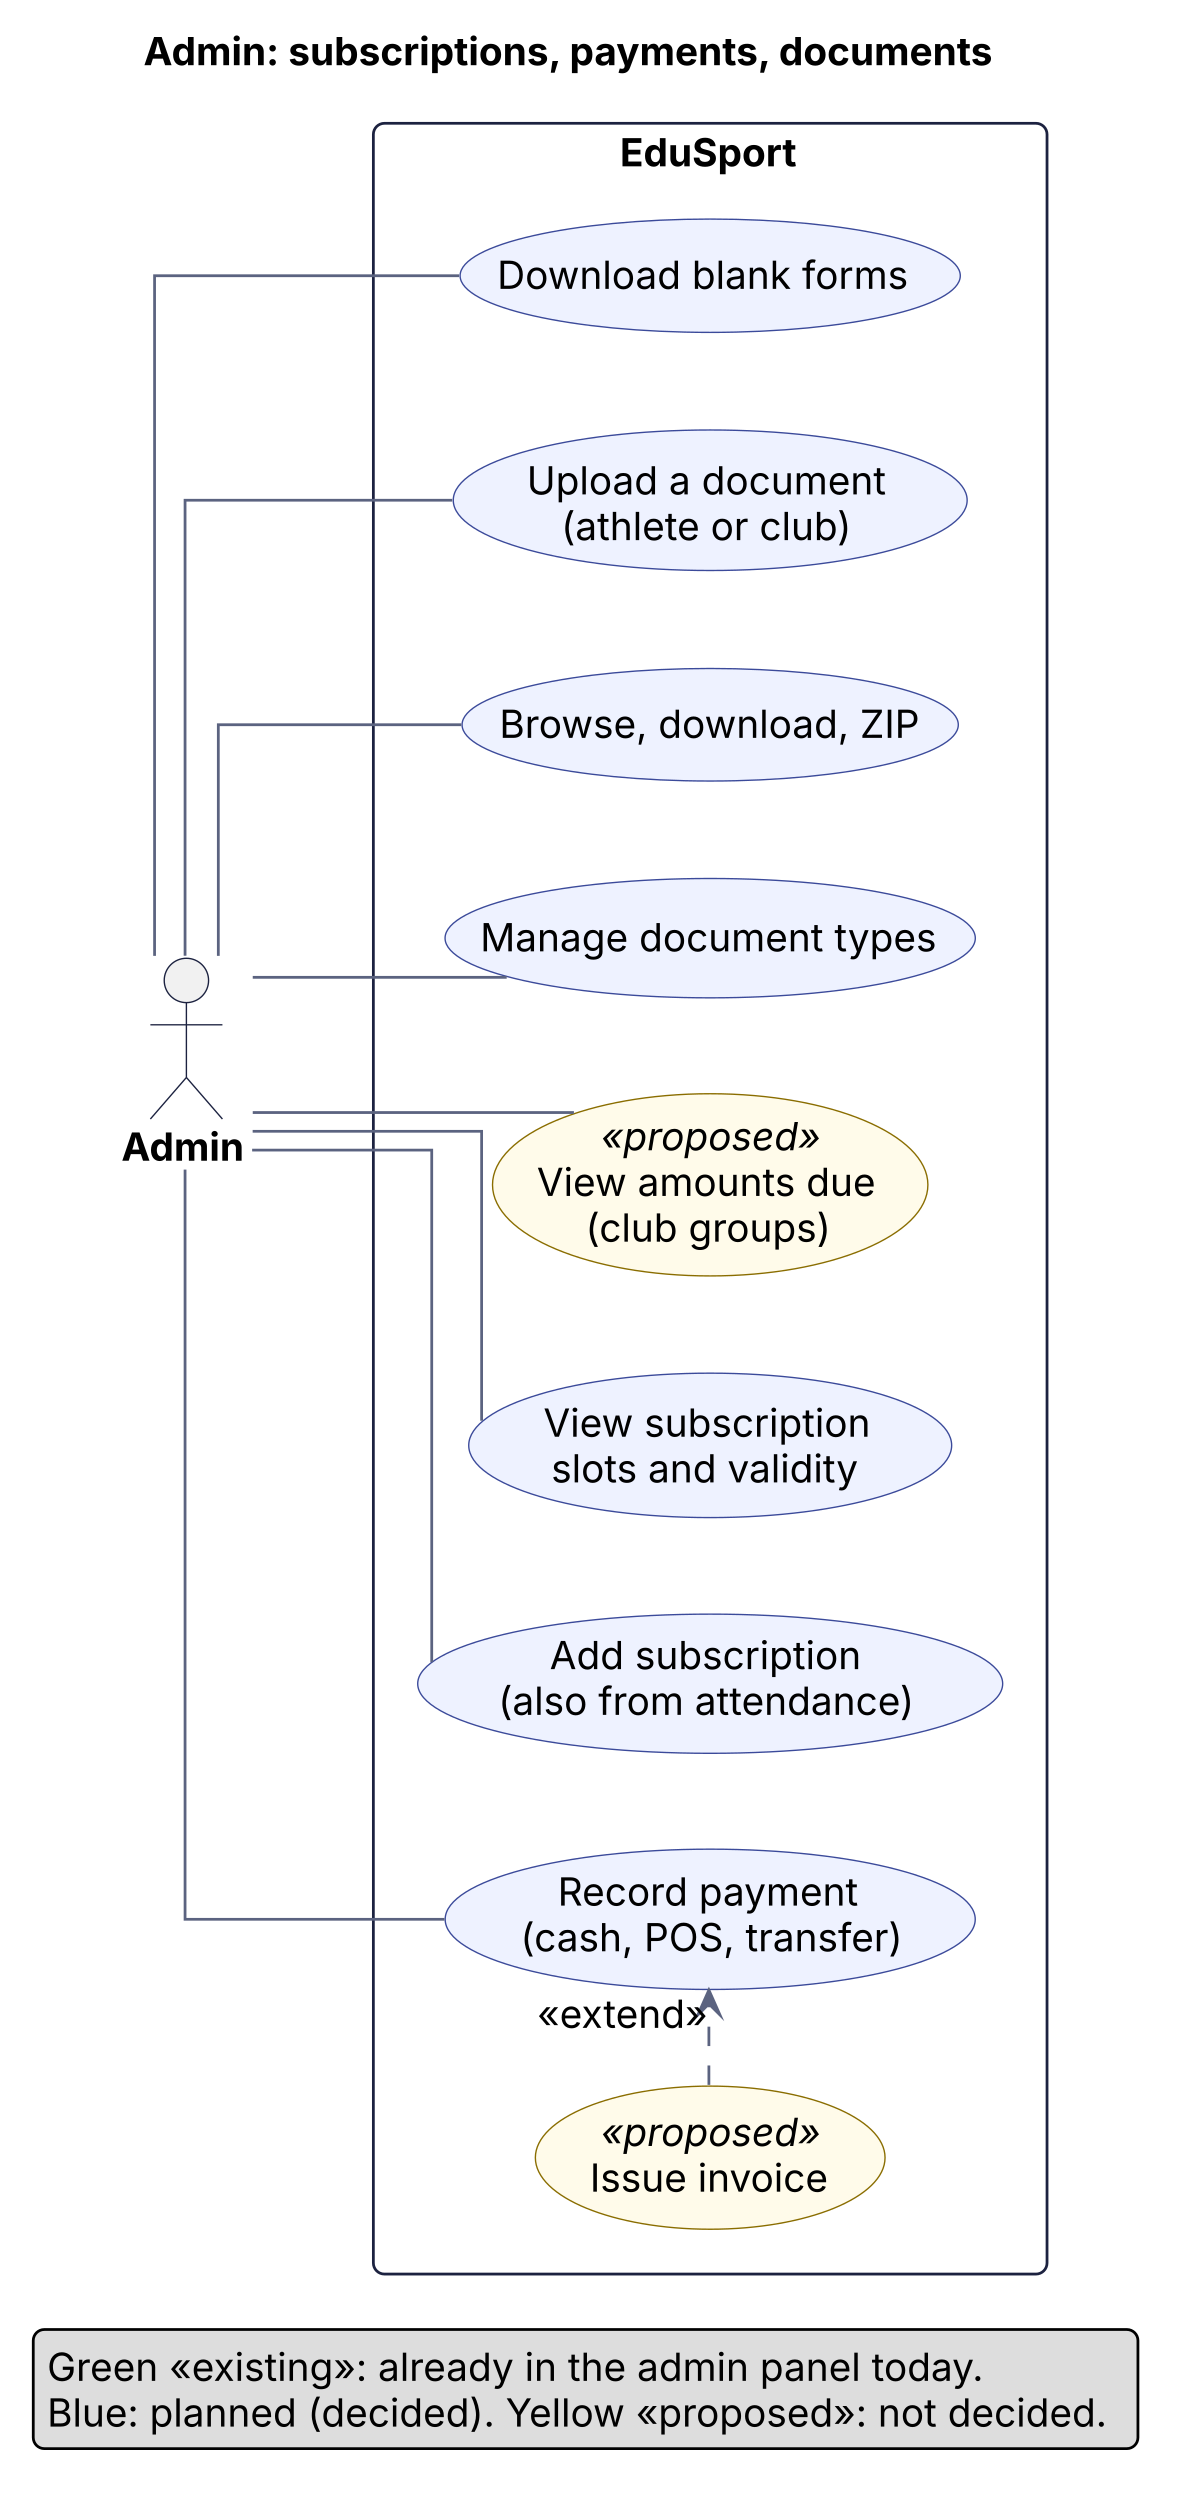
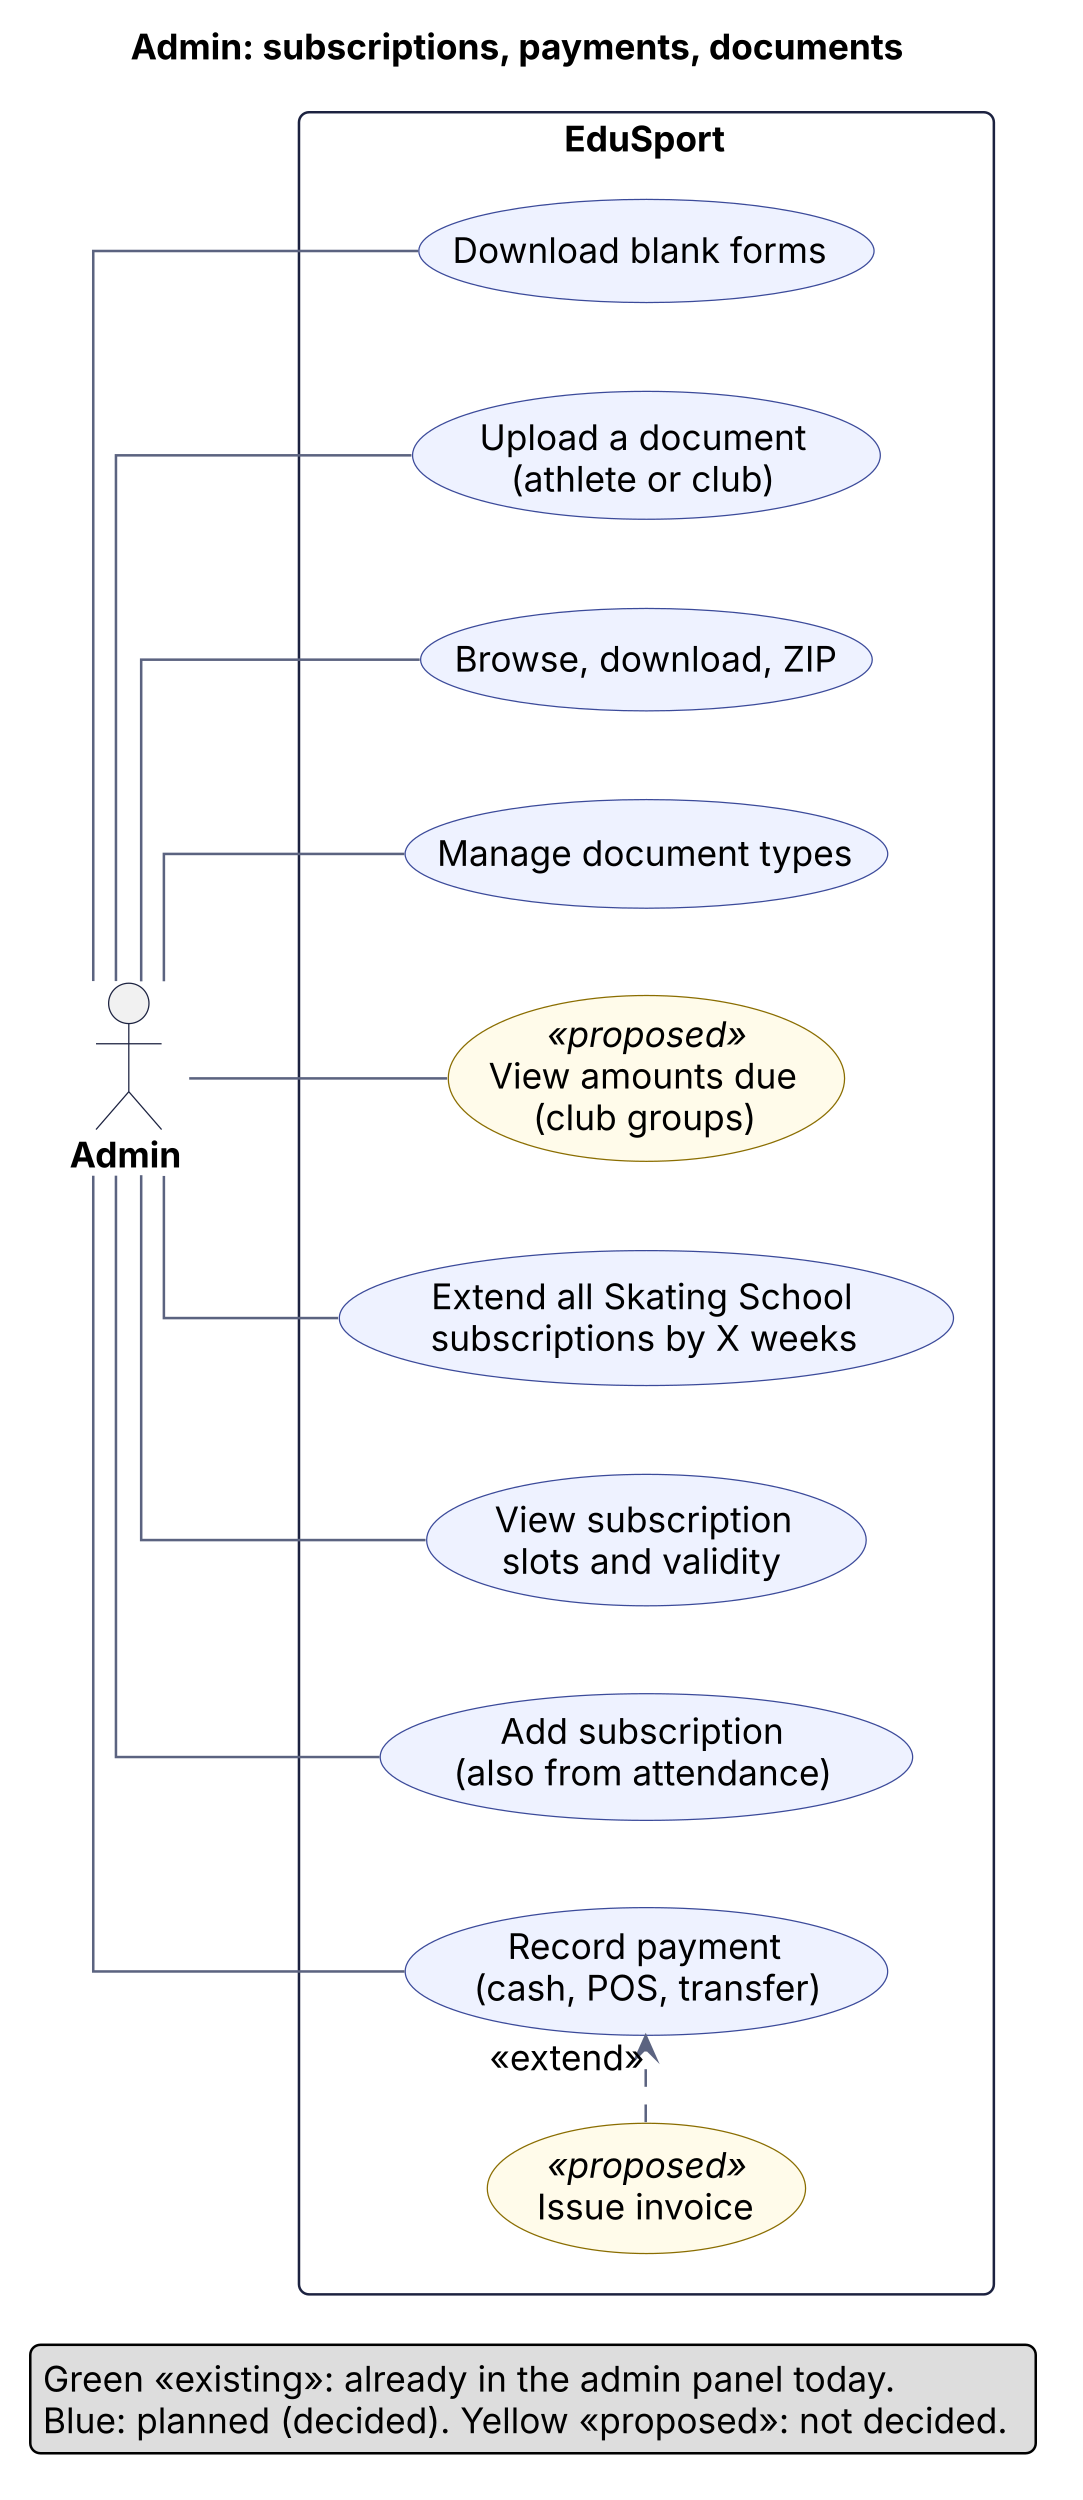
- <svg xmlns="http://www.w3.org/2000/svg" version="1.1" data-diagram-type="DESCRIPTION" style="width:429px;height:902px;background:#FFFFFF;" width="429px" height="902px" viewBox="0 0 429 902" zoomAndPan="magnify" preserveAspectRatio="none" contentStyleType="text/css">
+ <svg xmlns="http://www.w3.org/2000/svg" version="1.1" data-diagram-type="DESCRIPTION" style="width:429px;height:991px;background:#FFFFFF;" width="429px" height="991px" viewBox="0 0 429 991" zoomAndPan="magnify" preserveAspectRatio="none" contentStyleType="text/css">
  <defs />
  <g font-family="sans-serif" lengthAdjust="spacing">
    <g class="title" data-source-line="3">
      <text x="51.778" y="23.535" fill="#000" font-size="14" textLength="319.013" font-weight="700" font-family="Inter">Admin: subscriptions, payments, documents</text>
    </g>
    <g class="cluster" data-qualified-name="EduSport" id="ent0002" data-source-line="5">
-       <rect x="134.709" y="44.488" width="243.06" height="776" fill="none" style="stroke:#1C2240;stroke-width:1;" rx="4" ry="4" />
+       <rect x="118.514" y="44.488" width="275.45" height="865" fill="none" style="stroke:#1C2240;stroke-width:1;" rx="4" ry="4" />
      <text x="223.673" y="60.023" fill="#000" font-size="14" textLength="65.133" font-weight="700" font-family="Inter">EduSport</text>
    </g>
    <g class="entity" data-qualified-name="EduSport.Sub" id="ent0003" data-source-line="6">
-       <ellipse cx="256.238" cy="607.488" rx="105.529" ry="25.11" fill="#EEF2FF" style="stroke:#3B4A9A;stroke-width:0.5;" />
-       <text x="198.331" y="602.231" fill="#000" font-size="14" textLength="115.814" font-family="Inter">Add subscription</text>
-       <text x="179.778" y="618.719" fill="#000" font-size="14" textLength="152.92" font-family="Inter">(also from attendance)</text>
+       <ellipse cx="256.243" cy="696.488" rx="105.529" ry="25.11" fill="#EEF2FF" style="stroke:#3B4A9A;stroke-width:0.5;" />
+       <text x="198.336" y="691.231" fill="#000" font-size="14" textLength="115.814" font-family="Inter">Add subscription</text>
+       <text x="179.783" y="707.719" fill="#000" font-size="14" textLength="152.92" font-family="Inter">(also from attendance)</text>
    </g>
    <g class="entity" data-qualified-name="EduSport.SubV" id="ent0004" data-source-line="7">
-       <ellipse cx="256.238" cy="521.493" rx="87.119" ry="26.055" fill="#EEF2FF" style="stroke:#3B4A9A;stroke-width:0.5;" />
-       <text x="196.078" y="518.367" fill="#000" font-size="14" textLength="120.319" font-family="Inter">View subscription</text>
-       <text x="198.874" y="534.856" fill="#000" font-size="14" textLength="114.728" font-family="Inter">slots and validity</text>
+       <ellipse cx="256.243" cy="610.493" rx="87.119" ry="26.055" fill="#EEF2FF" style="stroke:#3B4A9A;stroke-width:0.5;" />
+       <text x="196.083" y="607.367" fill="#000" font-size="14" textLength="120.319" font-family="Inter">View subscription</text>
+       <text x="198.879" y="623.856" fill="#000" font-size="14" textLength="114.728" font-family="Inter">slots and validity</text>
    </g>
-     <g class="entity" data-qualified-name="EduSport.Pay" id="ent0005" data-source-line="8">
-       <ellipse cx="256.241" cy="692.489" rx="95.622" ry="25.31" fill="#EEF2FF" style="stroke:#3B4A9A;stroke-width:0.5;" />
-       <text x="201.219" y="687.53" fill="#000" font-size="14" textLength="110.045" font-family="Inter">Record payment</text>
-       <text x="187.79" y="704.018" fill="#000" font-size="14" textLength="136.903" font-family="Inter">(cash, POS, transfer)</text>
+     <g class="entity" data-qualified-name="EduSport.Ext" id="ent0005" data-source-line="8">
+       <ellipse cx="256.241" cy="522.484" rx="121.727" ry="26.745" fill="#EEF2FF" style="stroke:#3B4A9A;stroke-width:0.5;" />
+       <text x="170.929" y="518.958" fill="#000" font-size="14" textLength="170.625" font-family="Inter">Extend all Skating School</text>
+       <text x="170.679" y="535.446" fill="#000" font-size="14" textLength="171.124" font-family="Inter">subscriptions by X weeks</text>
    </g>
-     <g class="entity" data-qualified-name="EduSport.Due" id="ent0006" data-source-line="9">
-       <ellipse cx="256.241" cy="427.488" rx="78.542" ry="32.87" fill="#FFFBEA" style="stroke:#8A6D00;stroke-width:0.5;" />
-       <text x="216.757" y="415.012" fill="#000" font-size="14" textLength="78.969" font-style="italic" font-family="Inter">«proposed»</text>
-       <text x="193.692" y="431.5" fill="#000" font-size="14" textLength="125.098" font-family="Inter">View amounts due</text>
-       <text x="211.268" y="447.988" fill="#000" font-size="14" textLength="89.947" font-family="Inter">(club groups)</text>
+     <g class="entity" data-qualified-name="EduSport.Pay" id="ent0006" data-source-line="9">
+       <ellipse cx="256.246" cy="781.489" rx="95.622" ry="25.31" fill="#EEF2FF" style="stroke:#3B4A9A;stroke-width:0.5;" />
+       <text x="201.224" y="776.53" fill="#000" font-size="14" textLength="110.045" font-family="Inter">Record payment</text>
+       <text x="187.795" y="793.018" fill="#000" font-size="14" textLength="136.903" font-family="Inter">(cash, POS, transfer)</text>
    </g>
-     <g class="entity" data-qualified-name="EduSport.Inv" id="ent0007" data-source-line="10">
-       <ellipse cx="256.241" cy="778.488" rx="63.082" ry="25.82" fill="#FFFBEA" style="stroke:#8A6D00;stroke-width:0.5;" />
-       <text x="216.757" y="774.276" fill="#000" font-size="14" textLength="78.969" font-style="italic" font-family="Inter">«proposed»</text>
-       <text x="212.83" y="790.764" fill="#000" font-size="14" textLength="86.823" font-family="Inter">Issue invoice</text>
+     <g class="entity" data-qualified-name="EduSport.Due" id="ent0007" data-source-line="10">
+       <ellipse cx="256.246" cy="427.488" rx="78.542" ry="32.87" fill="#FFFBEA" style="stroke:#8A6D00;stroke-width:0.5;" />
+       <text x="216.762" y="415.012" fill="#000" font-size="14" textLength="78.969" font-style="italic" font-family="Inter">«proposed»</text>
+       <text x="193.697" y="431.5" fill="#000" font-size="14" textLength="125.098" font-family="Inter">View amounts due</text>
+       <text x="211.273" y="447.988" fill="#000" font-size="14" textLength="89.947" font-family="Inter">(club groups)</text>
    </g>
-     <g class="entity" data-qualified-name="EduSport.DType" id="ent0008" data-source-line="11">
-       <ellipse cx="256.235" cy="338.489" rx="95.656" ry="21.531" fill="#EEF2FF" style="stroke:#3B4A9A;stroke-width:0.5;" />
-       <text x="173.253" y="343.234" fill="#000" font-size="14" textLength="165.963" font-family="Inter">Manage document types</text>
+     <g class="entity" data-qualified-name="EduSport.Inv" id="ent0008" data-source-line="11">
+       <ellipse cx="256.246" cy="867.488" rx="63.082" ry="25.82" fill="#FFFBEA" style="stroke:#8A6D00;stroke-width:0.5;" />
+       <text x="216.762" y="863.276" fill="#000" font-size="14" textLength="78.969" font-style="italic" font-family="Inter">«proposed»</text>
+       <text x="212.835" y="879.764" fill="#000" font-size="14" textLength="86.823" font-family="Inter">Issue invoice</text>
    </g>
-     <g class="entity" data-qualified-name="EduSport.DList" id="ent0009" data-source-line="12">
-       <ellipse cx="256.237" cy="261.492" rx="89.518" ry="20.304" fill="#EEF2FF" style="stroke:#3B4A9A;stroke-width:0.5;" />
-       <text x="180.17" y="266.236" fill="#000" font-size="14" textLength="152.134" font-family="Inter">Browse, download, ZIP</text>
+     <g class="entity" data-qualified-name="EduSport.DType" id="ent0009" data-source-line="12">
+       <ellipse cx="256.24" cy="338.489" rx="95.656" ry="21.531" fill="#EEF2FF" style="stroke:#3B4A9A;stroke-width:0.5;" />
+       <text x="173.258" y="343.234" fill="#000" font-size="14" textLength="165.963" font-family="Inter">Manage document types</text>
    </g>
-     <g class="entity" data-qualified-name="EduSport.DUp" id="ent0010" data-source-line="13">
-       <ellipse cx="256.244" cy="180.488" rx="92.704" ry="25.35" fill="#EEF2FF" style="stroke:#3B4A9A;stroke-width:0.5;" />
-       <text x="190.065" y="178.388" fill="#000" font-size="14" textLength="132.357" font-family="Inter">Upload a document</text>
-       <text x="202.469" y="194.877" fill="#000" font-size="14" textLength="107.55" font-family="Inter">(athlete or club)</text>
+     <g class="entity" data-qualified-name="EduSport.DList" id="ent0010" data-source-line="13">
+       <ellipse cx="256.242" cy="261.492" rx="89.518" ry="20.304" fill="#EEF2FF" style="stroke:#3B4A9A;stroke-width:0.5;" />
+       <text x="180.175" y="266.236" fill="#000" font-size="14" textLength="152.134" font-family="Inter">Browse, download, ZIP</text>
    </g>
-     <g class="entity" data-qualified-name="EduSport.DBlank" id="ent0011" data-source-line="14">
-       <ellipse cx="256.24" cy="99.484" rx="90.231" ry="20.446" fill="#EEF2FF" style="stroke:#3B4A9A;stroke-width:0.5;" />
-       <text x="179.363" y="104.229" fill="#000" font-size="14" textLength="153.754" font-family="Inter">Download blank forms</text>
+     <g class="entity" data-qualified-name="EduSport.DUp" id="ent0011" data-source-line="14">
+       <ellipse cx="256.249" cy="180.488" rx="92.704" ry="25.35" fill="#EEF2FF" style="stroke:#3B4A9A;stroke-width:0.5;" />
+       <text x="190.07" y="178.388" fill="#000" font-size="14" textLength="132.357" font-family="Inter">Upload a document</text>
+       <text x="202.474" y="194.877" fill="#000" font-size="14" textLength="107.55" font-family="Inter">(athlete or club)</text>
+     </g>
+     <g class="entity" data-qualified-name="EduSport.DBlank" id="ent0012" data-source-line="15">
+       <ellipse cx="256.245" cy="99.484" rx="90.231" ry="20.446" fill="#EEF2FF" style="stroke:#3B4A9A;stroke-width:0.5;" />
+       <text x="179.368" y="104.229" fill="#000" font-size="14" textLength="153.754" font-family="Inter">Download blank forms</text>
    </g>
    <g class="entity" data-qualified-name="A" id="ent0001" data-source-line="4">
-       <ellipse cx="67.253" cy="353.748" rx="8" ry="8" fill="#F1F1F1" style="stroke:#1C2240;stroke-width:0.5;" />
-       <path d="M67.253,361.748 L67.253,388.748 M54.253,369.748 L80.253,369.748 M67.253,388.748 L54.253,403.748 M67.253,388.748 L80.253,403.748" style="stroke:#1C2240;stroke-width:0.5;" fill="none" />
-       <text x="43.799" y="418.783" fill="#000" font-size="14" textLength="46.908" font-weight="700" font-family="Inter">Admin</text>
+       <ellipse cx="51.058" cy="397.748" rx="8" ry="8" fill="#F1F1F1" style="stroke:#1C2240;stroke-width:0.5;" />
+       <path d="M51.058,405.748 L51.058,432.748 M38.058,413.748 L64.058,413.748 M51.058,432.748 L38.058,447.748 M51.058,432.748 L64.058,447.748" style="stroke:#1C2240;stroke-width:0.5;" fill="none" />
+       <text x="27.604" y="462.783" fill="#000" font-size="14" textLength="46.908" font-weight="700" font-family="Inter">Admin</text>
    </g>
-     <g class="link" data-entity-1="ent0001" data-entity-2="ent0003" id="lnk12" data-source-line="16" data-link-type="association">
-       <path d="M90.969,414.958 C117.189,414.958 155.769,414.958 155.769,414.958 C155.769,414.958 155.769,563.678 155.769,599.698" style="stroke:#5B6380;stroke-width:1;" fill="none" id="A-Sub" />
+     <g class="link" data-entity-1="ent0001" data-entity-2="ent0003" id="lnk13" data-source-line="17" data-link-type="association">
+       <path d="M45.964,466.028 C45.964,540.408 45.964,696.488 45.964,696.488 C45.964,696.488 98.124,696.488 150.484,696.488" style="stroke:#5B6380;stroke-width:1;" fill="none" id="A-Sub" />
    </g>
-     <g class="link" data-entity-1="ent0001" data-entity-2="ent0004" id="lnk13" data-source-line="17" data-link-type="association">
-       <path d="M91.159,408.178 C122.559,408.178 173.769,408.178 173.769,408.178 C173.769,408.178 173.769,485.888 173.769,512.598" style="stroke:#5B6380;stroke-width:1;" fill="none" id="A-SubV" />
+     <g class="link" data-entity-1="ent0001" data-entity-2="ent0004" id="lnk14" data-source-line="18" data-link-type="association">
+       <path d="M55.964,465.848 C55.964,519.508 55.964,610.488 55.964,610.488 C55.964,610.488 114.794,610.488 168.684,610.488" style="stroke:#5B6380;stroke-width:1;" fill="none" id="A-SubV" />
    </g>
-     <g class="link" data-entity-1="ent0001" data-entity-2="ent0005" id="lnk14" data-source-line="18" data-link-type="association">
-       <path d="M66.769,421.998 C66.769,504.828 66.769,692.488 66.769,692.488 C66.769,692.488 113.399,692.488 160.389,692.488" style="stroke:#5B6380;stroke-width:1;" fill="none" id="A-Pay" />
+     <g class="link" data-entity-1="ent0001" data-entity-2="ent0005" id="lnk15" data-source-line="19" data-link-type="association">
+       <path d="M64.964,466.128 C64.964,492.428 64.964,522.488 64.964,522.488 C64.964,522.488 96.534,522.488 134.024,522.488" style="stroke:#5B6380;stroke-width:1;" fill="none" id="A-Ext" />
    </g>
-     <g class="link" data-entity-1="ent0001" data-entity-2="ent0006" id="lnk15" data-source-line="19" data-link-type="association">
-       <path d="M91.189,401.398 C120.189,401.398 169.799,401.398 207.069,401.398" style="stroke:#5B6380;stroke-width:1;" fill="none" id="A-Due" />
+     <g class="link" data-entity-1="ent0001" data-entity-2="ent0006" id="lnk16" data-source-line="20" data-link-type="association">
+       <path d="M36.964,466.048 C36.964,557.798 36.964,781.488 36.964,781.488 C36.964,781.488 101.384,781.488 160.384,781.488" style="stroke:#5B6380;stroke-width:1;" fill="none" id="A-Pay" />
    </g>
-     <g class="link" data-entity-1="ent0001" data-entity-2="ent0008" id="lnk16" data-source-line="20" data-link-type="association">
-       <path d="M91.189,352.628 C114.229,352.628 150.279,352.628 182.819,352.628" style="stroke:#5B6380;stroke-width:1;" fill="none" id="A-DType" />
+     <g class="link" data-entity-1="ent0001" data-entity-2="ent0007" id="lnk17" data-source-line="21" data-link-type="association">
+       <path d="M74.994,427.488 C100.054,427.488 140.744,427.488 177.234,427.488" style="stroke:#5B6380;stroke-width:1;" fill="none" id="A-Due" />
    </g>
-     <g class="link" data-entity-1="ent0001" data-entity-2="ent0009" id="lnk17" data-source-line="21" data-link-type="association">
-       <path d="M78.769,344.888 C78.769,309.148 78.769,261.488 78.769,261.488 C78.769,261.488 122.439,261.488 166.459,261.488" style="stroke:#5B6380;stroke-width:1;" fill="none" id="A-DList" />
+     <g class="link" data-entity-1="ent0001" data-entity-2="ent0009" id="lnk18" data-source-line="22" data-link-type="association">
+       <path d="M64.964,388.968 C64.964,364.918 64.964,338.488 64.964,338.488 C64.964,338.488 112.594,338.488 160.324,338.488" style="stroke:#5B6380;stroke-width:1;" fill="none" id="A-DType" />
    </g>
-     <g class="link" data-entity-1="ent0001" data-entity-2="ent0010" id="lnk18" data-source-line="22" data-link-type="association">
-       <path d="M66.769,344.828 C66.769,285.928 66.769,180.488 66.769,180.488 C66.769,180.488 115.249,180.488 163.169,180.488" style="stroke:#5B6380;stroke-width:1;" fill="none" id="A-DUp" />
+     <g class="link" data-entity-1="ent0001" data-entity-2="ent0010" id="lnk19" data-source-line="23" data-link-type="association">
+       <path d="M55.964,388.988 C55.964,339.948 55.964,261.488 55.964,261.488 C55.964,261.488 113.114,261.488 166.354,261.488" style="stroke:#5B6380;stroke-width:1;" fill="none" id="A-DList" />
    </g>
-     <g class="link" data-entity-1="ent0001" data-entity-2="ent0011" id="lnk19" data-source-line="23" data-link-type="association">
-       <path d="M55.769,344.888 C55.769,267.238 55.769,99.488 55.769,99.488 C55.769,99.488 112.549,99.488 165.679,99.488" style="stroke:#5B6380;stroke-width:1;" fill="none" id="A-DBlank" />
+     <g class="link" data-entity-1="ent0001" data-entity-2="ent0011" id="lnk20" data-source-line="24" data-link-type="association">
+       <path d="M45.964,388.898 C45.964,319.428 45.964,180.488 45.964,180.488 C45.964,180.488 106.844,180.488 163.094,180.488" style="stroke:#5B6380;stroke-width:1;" fill="none" id="A-DUp" />
    </g>
-     <g class="link" data-entity-1="ent0007" data-entity-2="ent0005" id="lnk20" data-source-line="24" data-link-type="dependency">
-       <path d="M255.769,752.218 C255.769,741.348 255.769,733.798 255.769,723.008" style="stroke:#5B6380;stroke-width:1;stroke-dasharray:7,7;" fill="none" id="Inv-to-Pay" />
-       <polygon points="255.769,718.008,251.769,727.008,255.769,723.008,259.769,727.008,255.769,718.008" fill="#5B6380" style="stroke:#5B6380;stroke-width:1;stroke-linejoin:miter;stroke-miterlimit:10;" />
-       <text x="193.769" y="731.643" fill="#000" font-size="14" textLength="61.592" font-family="Inter">«extend»</text>
+     <g class="link" data-entity-1="ent0001" data-entity-2="ent0012" id="lnk21" data-source-line="25" data-link-type="association">
+       <path d="M36.964,388.898 C36.964,302.198 36.964,99.488 36.964,99.488 C36.964,99.488 105.384,99.488 165.784,99.488" style="stroke:#5B6380;stroke-width:1;" fill="none" id="A-DBlank" />
    </g>
-     <g class="legend" data-source-line="25">
-       <rect x="12" y="840.488" width="398.568" height="42.977" fill="#DDD" style="stroke:#000;stroke-width:1;" rx="4" ry="4" />
-       <text x="17" y="859.023" fill="#000" font-size="14" textLength="349.686" font-family="Inter">Green «existing»: already in the admin panel today.</text>
-       <text x="17" y="875.512" fill="#000" font-size="14" textLength="388.568" font-family="Inter">Blue: planned (decided). Yellow «proposed»: not decided.</text>
+     <g class="link" data-entity-1="ent0008" data-entity-2="ent0006" id="lnk22" data-source-line="26" data-link-type="dependency">
+       <path d="M255.964,841.218 C255.964,830.348 255.964,822.798 255.964,812.008" style="stroke:#5B6380;stroke-width:1;stroke-dasharray:7,7;" fill="none" id="Inv-to-Pay" />
+       <polygon points="255.964,807.008,251.964,816.008,255.964,812.008,259.964,816.008,255.964,807.008" fill="#5B6380" style="stroke:#5B6380;stroke-width:1;stroke-linejoin:miter;stroke-miterlimit:10;" />
+       <text x="193.964" y="820.643" fill="#000" font-size="14" textLength="61.592" font-family="Inter">«extend»</text>
+     </g>
+     <g class="legend" data-source-line="27">
+       <rect x="12" y="929.488" width="398.568" height="42.977" fill="#DDD" style="stroke:#000;stroke-width:1;" rx="4" ry="4" />
+       <text x="17" y="948.023" fill="#000" font-size="14" textLength="349.686" font-family="Inter">Green «existing»: already in the admin panel today.</text>
+       <text x="17" y="964.512" fill="#000" font-size="14" textLength="388.568" font-family="Inter">Blue: planned (decided). Yellow «proposed»: not decided.</text>
    </g>
  </g>
</svg>
